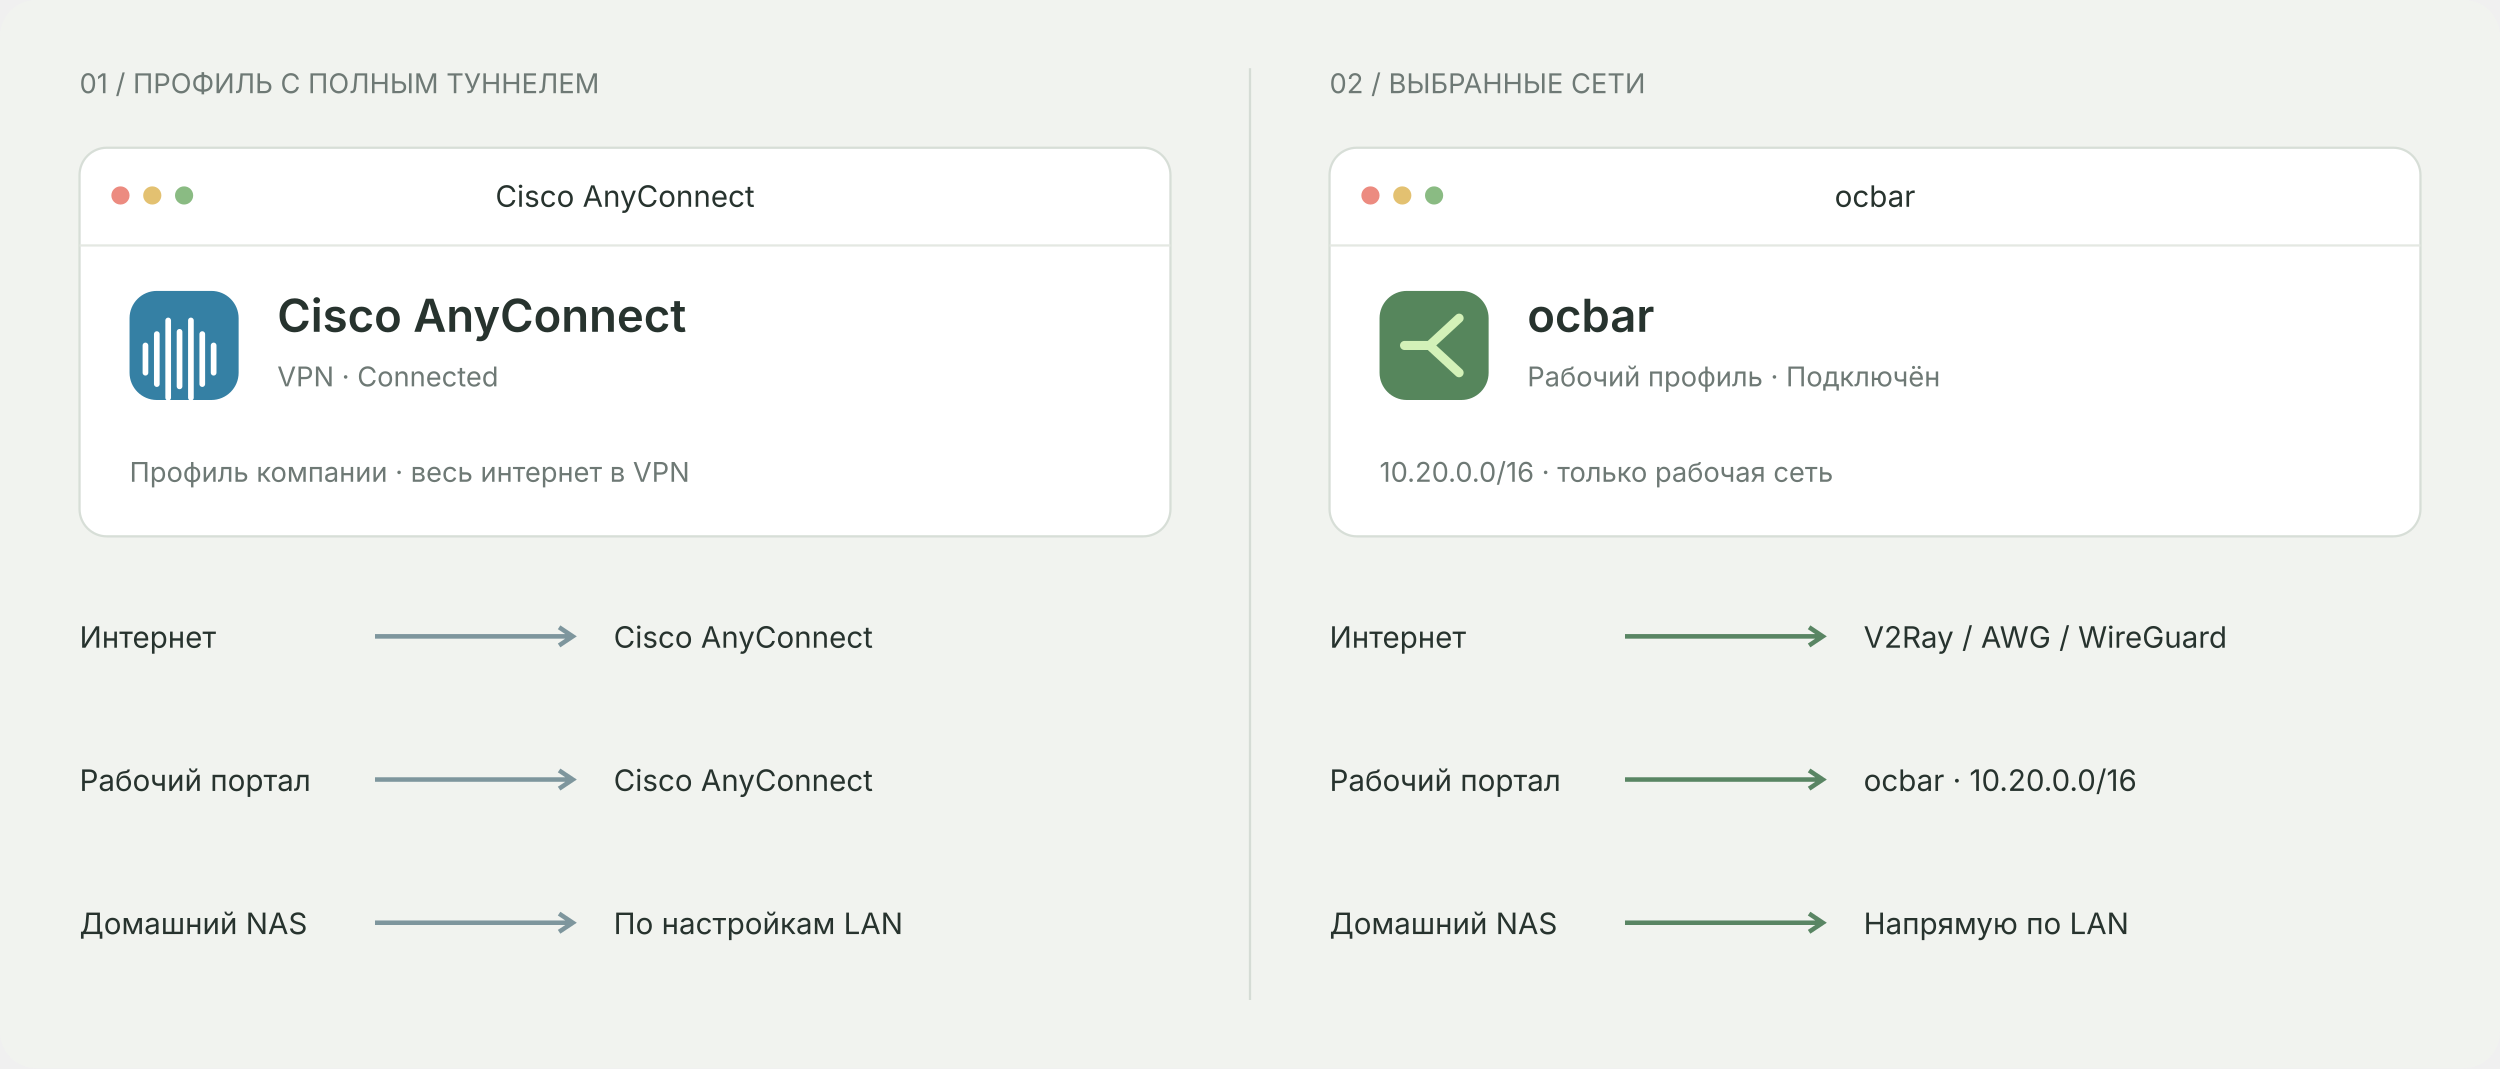
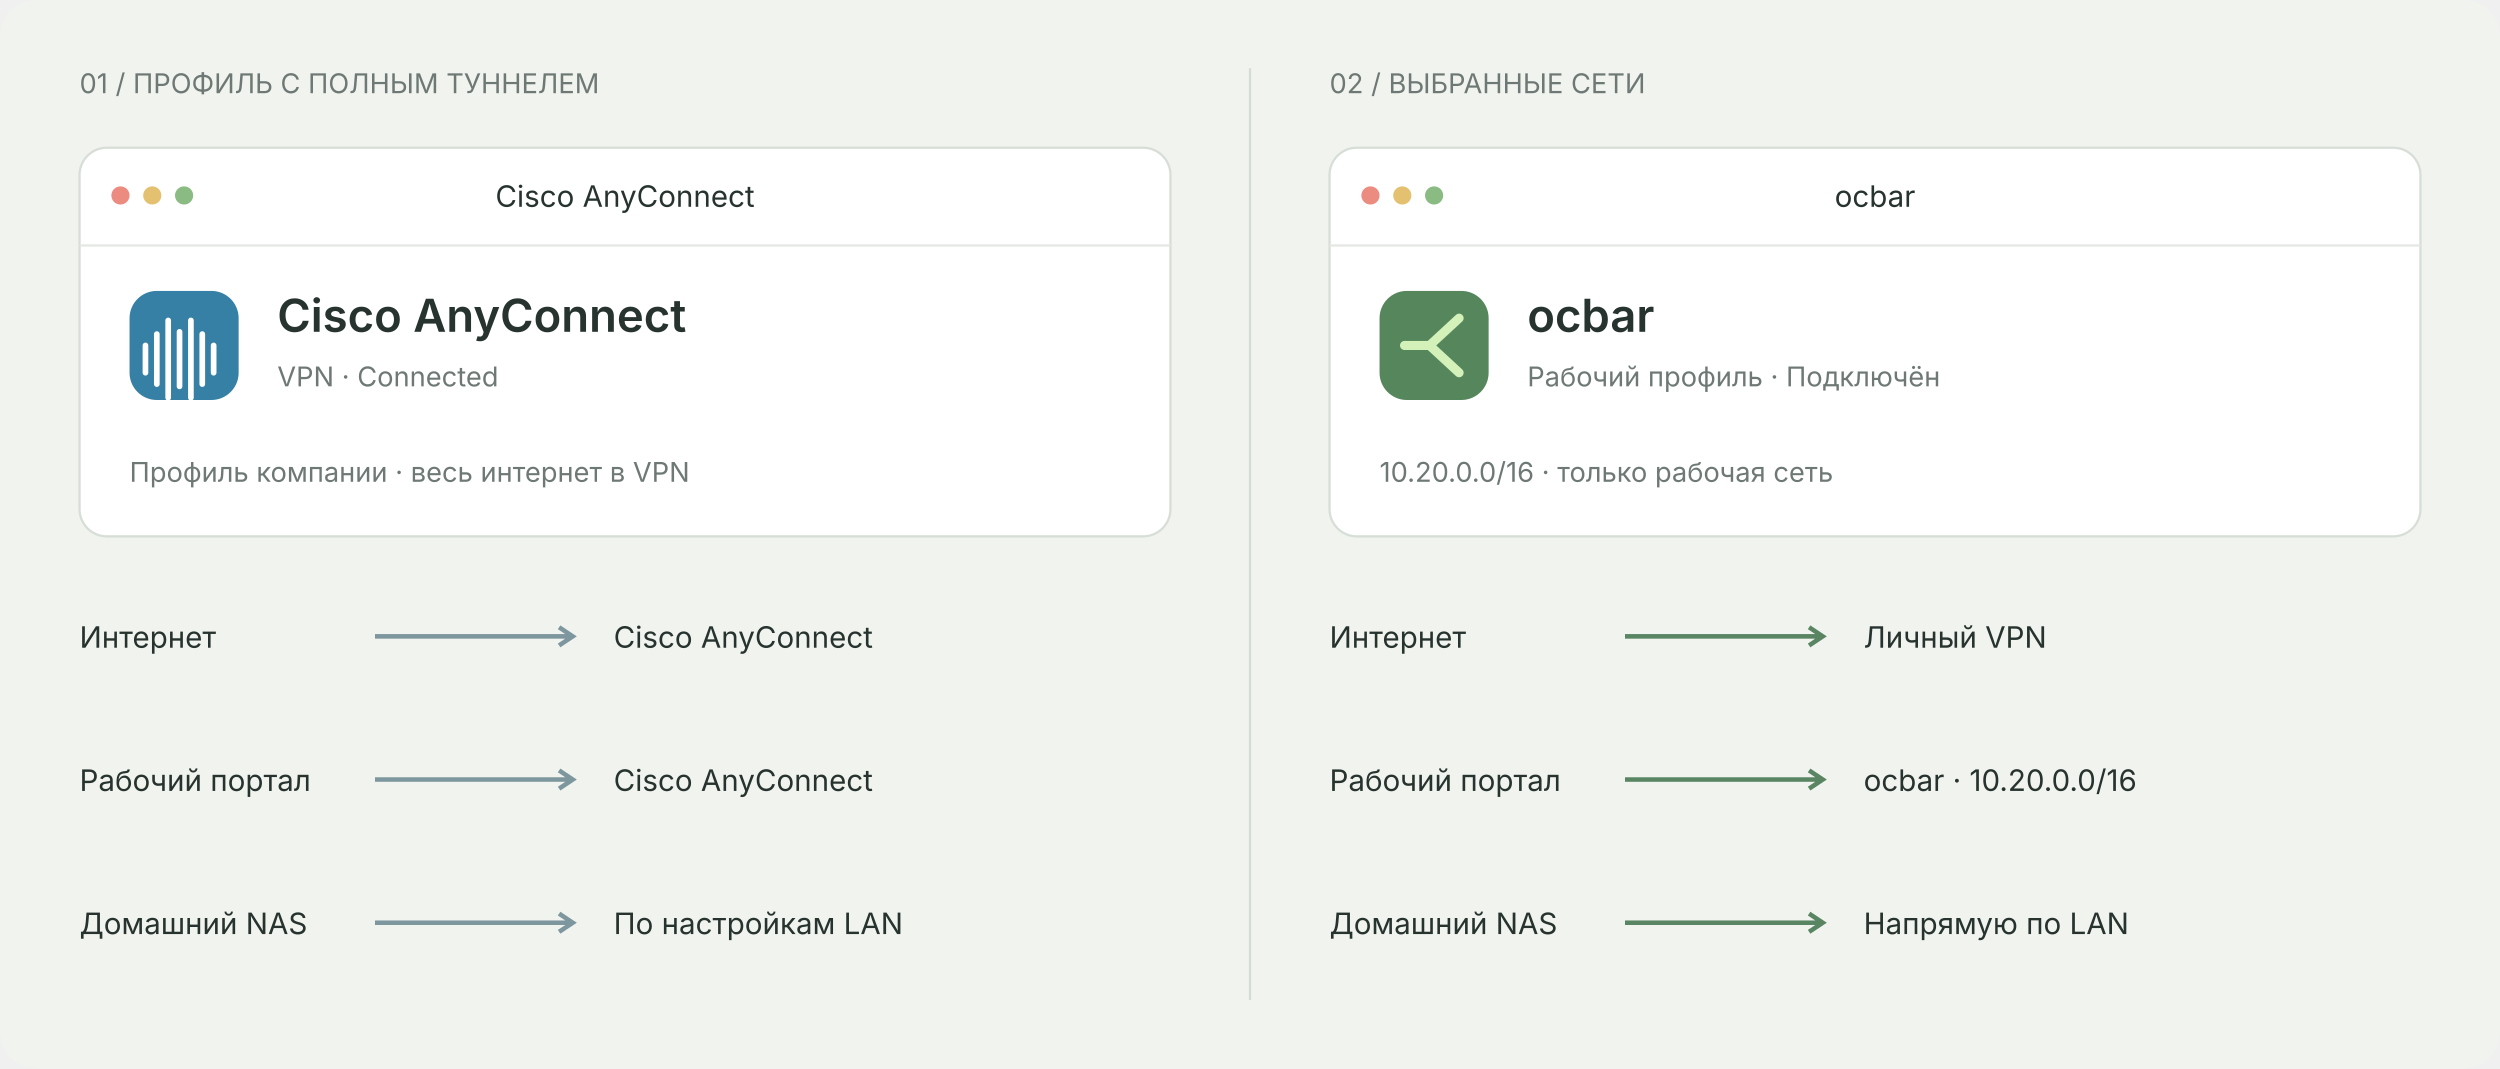
<svg xmlns="http://www.w3.org/2000/svg" width="1100" height="470" viewBox="0 0 1100 470">
  <style>text{font-family:-apple-system,BlinkMacSystemFont,Segoe UI,sans-serif;fill:#27332e}.small{font-size:12px;fill:#6e7975}.title{font-size:20px;font-weight:600}</style>
  <rect width="1100" height="470" rx="16" fill="#f1f3ef" />
  <path d="M550 30V440" stroke="#d5dcd5" />
  <text x="35" y="41" class="small">01 / ПРОФИЛЬ С ПОЛНЫМ ТУННЕЛЕМ</text>
  <text x="585" y="41" class="small">02 / ВЫБРАННЫЕ СЕТИ</text>
  <rect x="35" y="65" width="480" height="171" rx="12" fill="white" stroke="#d7ded7" />
  <path d="M35 108h480" stroke="#e4e8e2" />
  <circle cx="53" cy="86" r="4" fill="#ec8b80" />
  <circle cx="67" cy="86" r="4" fill="#e3c171" />
  <circle cx="81" cy="86" r="4" fill="#8abb83" />
  <text x="275" y="91" font-size="13" text-anchor="middle">Cisco AnyConnect</text>
  <rect x="57" y="128" width="48" height="48" rx="12" fill="#3580a4" />
  <path d="M64 152.0v12" stroke="white" stroke-width="2.5" stroke-linecap="round" />
  <path d="M69 147.0v22" stroke="white" stroke-width="2.5" stroke-linecap="round" />
  <path d="M74 141.0v34" stroke="white" stroke-width="2.5" stroke-linecap="round" />
  <path d="M79 146.0v24" stroke="white" stroke-width="2.5" stroke-linecap="round" />
  <path d="M84 141.0v34" stroke="white" stroke-width="2.5" stroke-linecap="round" />
  <path d="M89 147.0v22" stroke="white" stroke-width="2.5" stroke-linecap="round" />
  <path d="M94 152.0v12" stroke="white" stroke-width="2.5" stroke-linecap="round" />
  <text x="122" y="146" class="title">Cisco AnyConnect</text>
  <text x="122" y="170" class="small">VPN · Connected</text>
  <text x="57" y="212" class="small">Профиль компании · весь интернет в VPN</text>
  <rect x="585" y="65" width="480" height="171" rx="12" fill="white" stroke="#d7ded7" />
  <path d="M585 108h480" stroke="#e4e8e2" />
  <circle cx="603" cy="86" r="4" fill="#ec8b80" />
  <circle cx="617" cy="86" r="4" fill="#e3c171" />
  <circle cx="631" cy="86" r="4" fill="#8abb83" />
  <text x="825" y="91" font-size="13" text-anchor="middle">ocbar</text>
  <rect x="607" y="128" width="48" height="48" rx="12" fill="#56865c" />
  <path d="M618 152h11l13-12m-13 12 13 12" fill="none" stroke="#d3f1b8" stroke-width="4" stroke-linecap="round" />
  <text x="672" y="146" class="title">ocbar</text>
  <text x="672" y="170" class="small">Рабочий профиль · Подключён</text>
  <text x="607" y="212" class="small">10.20.0.0/16 · только рабочая сеть</text>
  <text x="35" y="285" font-size="13">Интернет</text>
  <path d="M165 280h87m-6-4 6 4-6 4" fill="none" stroke="#7e969d" stroke-width="2" />
  <text x="270" y="285" font-size="13">Cisco AnyConnect</text>
  <text x="35" y="348" font-size="13">Рабочий портал</text>
  <path d="M165 343h87m-6-4 6 4-6 4" fill="none" stroke="#7e969d" stroke-width="2" />
  <text x="270" y="348" font-size="13">Cisco AnyConnect</text>
  <text x="35" y="411" font-size="13">Домашний NAS</text>
  <path d="M165 406h87m-6-4 6 4-6 4" fill="none" stroke="#7e969d" stroke-width="2" />
  <text x="270" y="411" font-size="13">По настройкам LAN</text>
  <text x="585" y="285" font-size="13">Интернет</text>
  <path d="M715 280h87m-6-4 6 4-6 4" fill="none" stroke="#598563" stroke-width="2" />
-   <text x="820" y="285" font-size="13">V2Ray / AWG / WireGuard</text>
+   <text x="820" y="285" font-size="13">Личный VPN</text>
  <text x="585" y="348" font-size="13">Рабочий портал</text>
  <path d="M715 343h87m-6-4 6 4-6 4" fill="none" stroke="#598563" stroke-width="2" />
  <text x="820" y="348" font-size="13">ocbar · 10.20.0.0/16</text>
  <text x="585" y="411" font-size="13">Домашний NAS</text>
  <path d="M715 406h87m-6-4 6 4-6 4" fill="none" stroke="#598563" stroke-width="2" />
  <text x="820" y="411" font-size="13">Напрямую по LAN</text>
</svg>
